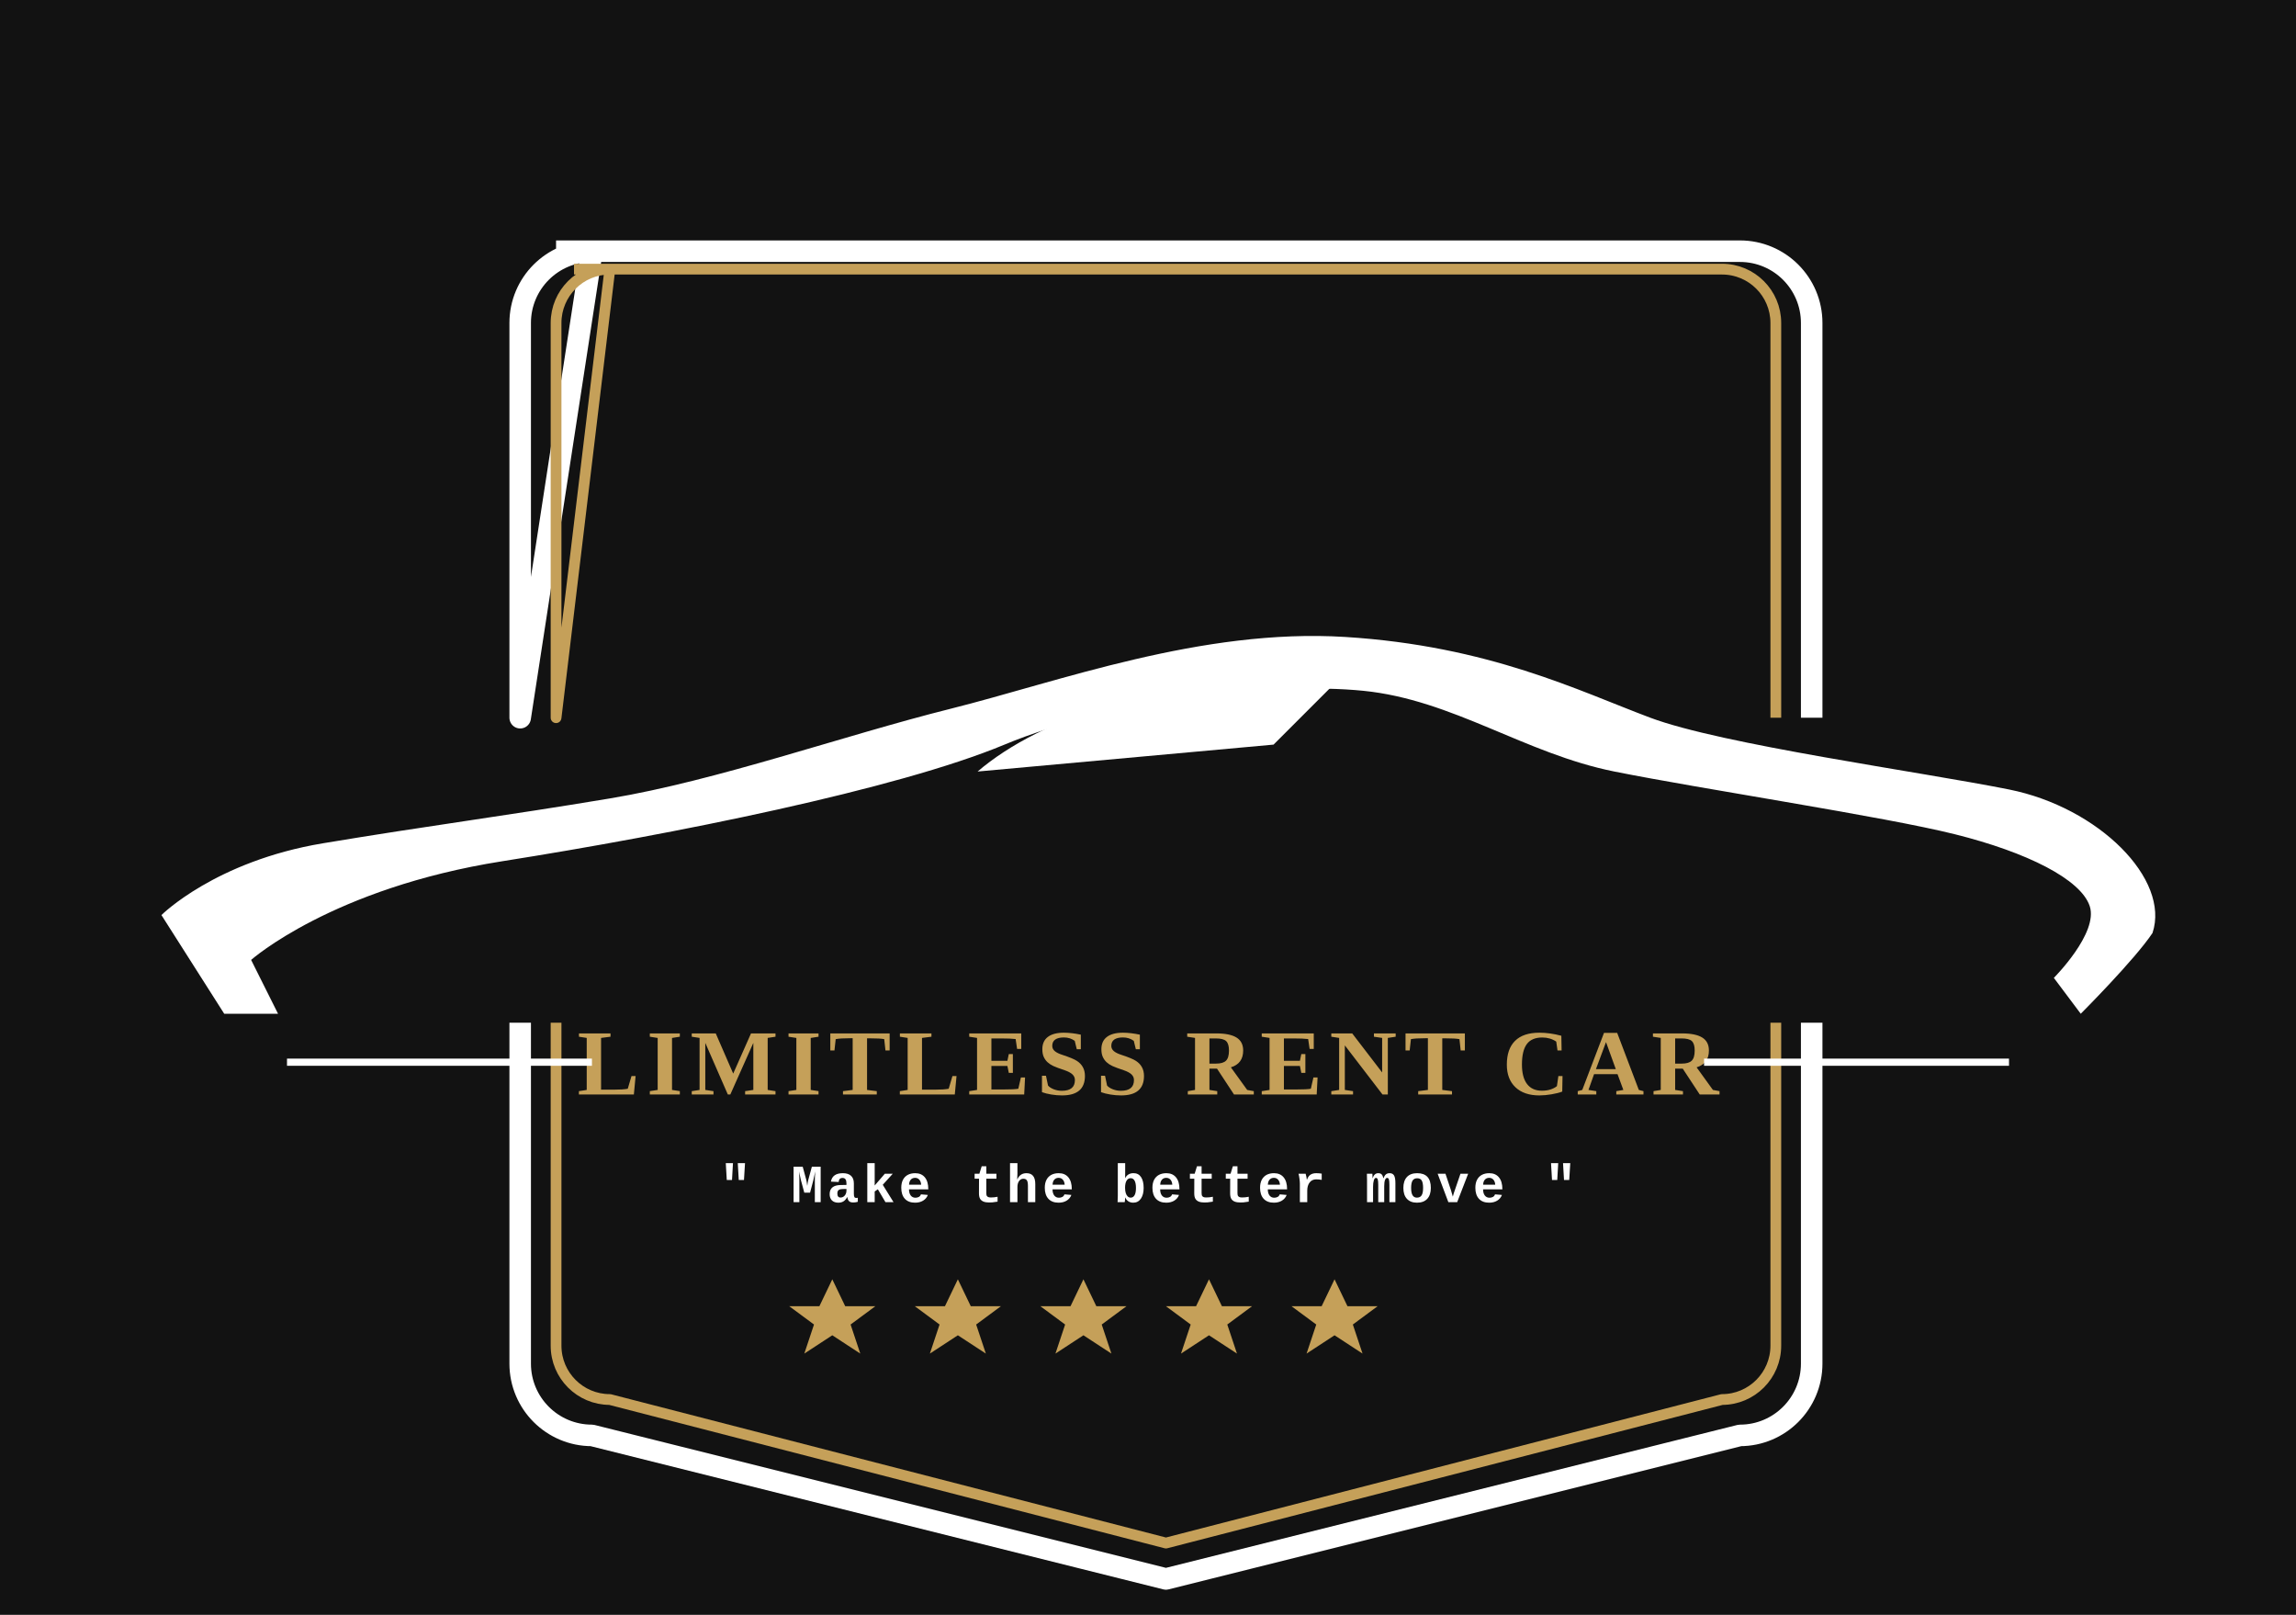
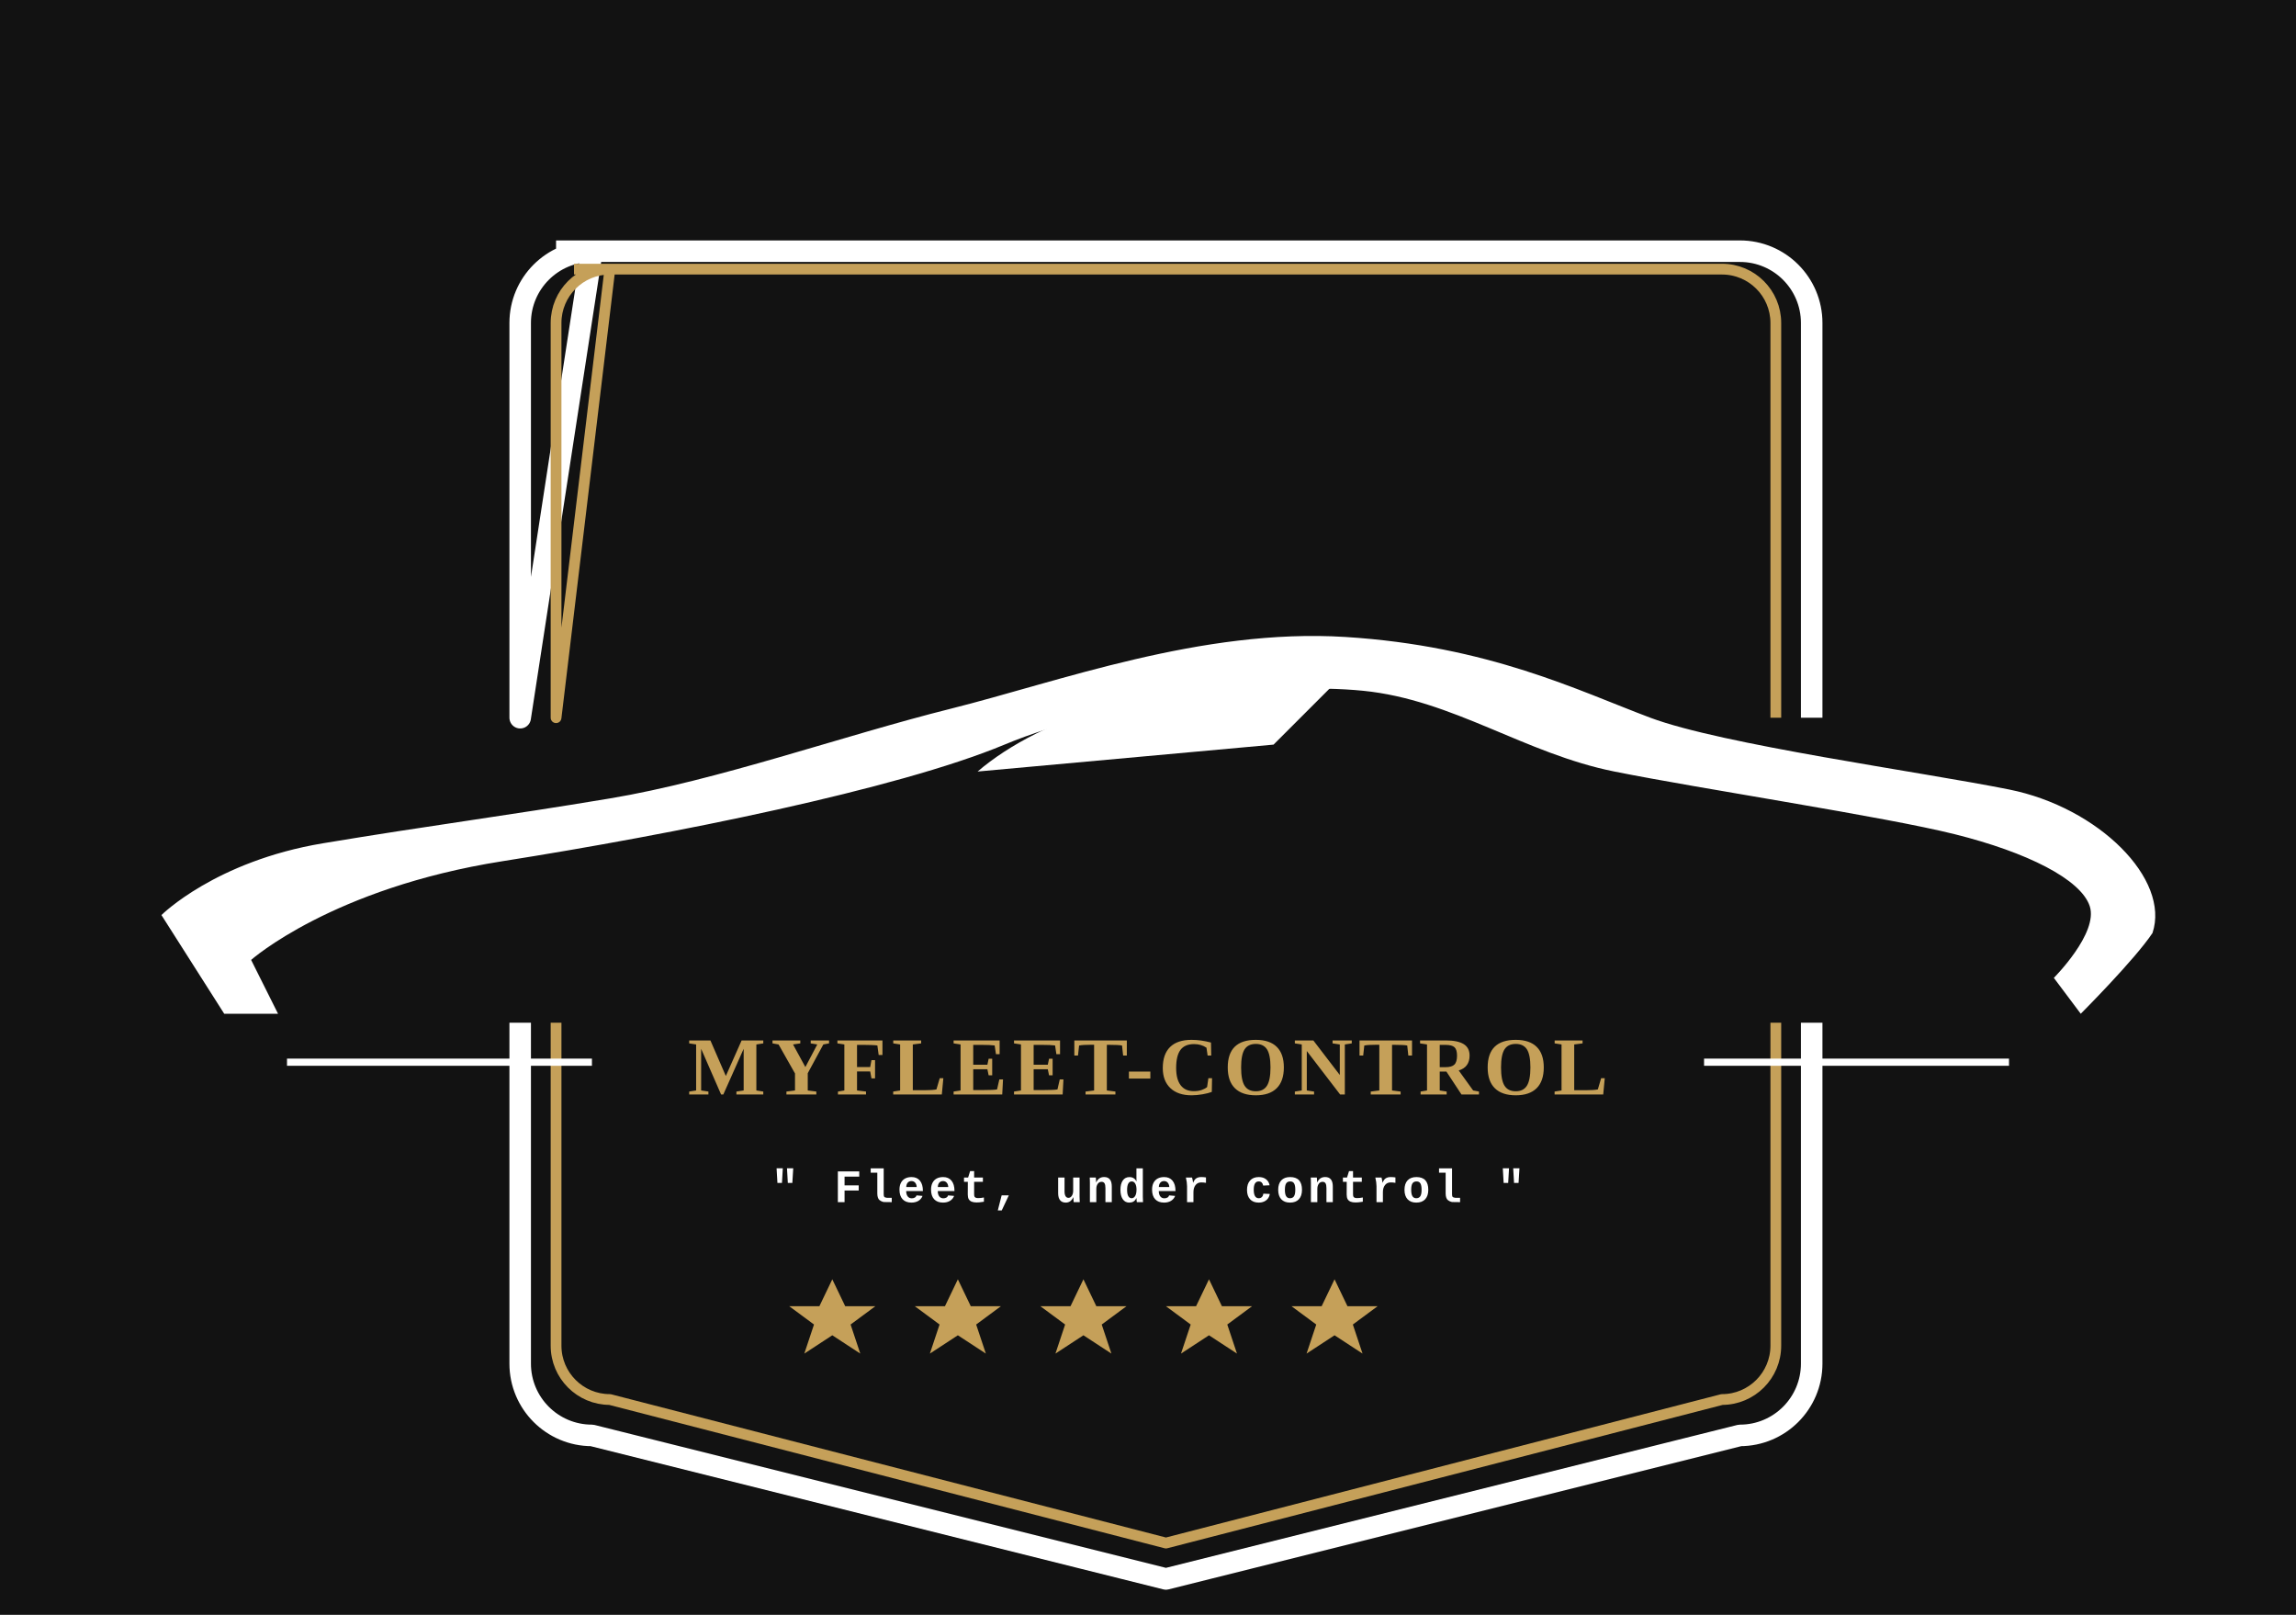
<svg xmlns="http://www.w3.org/2000/svg" viewBox="0 0 1280 900" width="100%" height="100%">
  <rect width="1280" height="900" fill="#121212" />
  <g transform="translate(0, 20)">
    <path d="M 310,120 L 970,120 A 40,40 0 0 1 1010,160 L 1010,380 M 1010,550 L 1010,740 A 40,40 0 0 1 970,780 L 650,860 L 330,780 A 40,40 0 0 1 290,740 L 290,550 M 290,380 L 290,160 A 40,40 0 0 1 330,120 Z" fill="none" stroke="#FFFFFF" stroke-width="12" stroke-linejoin="round" />
    <path d="M 320,130 L 960,130 A 30,30 0 0 1 990,160 L 990,380 M 990,550 L 990,730 A 30,30 0 0 1 960,760 L 650,840 L 340,760 A 30,30 0 0 1 310,730 L 310,550 M 310,380 L 310,160 A 30,30 0 0 1 340,130 Z" fill="none" stroke="#C5A059" stroke-width="6" stroke-linejoin="round" />
    <path d="M 90,490 C 90,490 120,460 180,450 C 240,440 280,435 340,425 C 400,415 470,390 530,375 C 590,360 670,330 750,335 C 830,340 880,365 920,380 C 960,395 1070,410 1120,420 C 1170,430 1210,470 1200,500 C 1190,515 1160,545 1160,545 L 1145,525 C 1145,525 1170,500 1165,485 C 1160,470 1130,455 1090,445 C 1050,435 950,420 900,410 C 850,400 810,370 760,365 C 710,360 620,370 560,395 C 500,420 375,445 280,460 C 185,475 140,515 140,515 L 155,545 L 125,545 Z" fill="#FFFFFF" />
    <path d="M 545,410 C 580,380 650,355 745,360 L 710,395 Z" fill="#FFFFFF" />
-     <text x="640" y="590" font-family="'Cinzel', 'Georgia', 'Times New Roman', serif" font-size="52" fill="#C5A059" font-weight="bold" text-anchor="middle" letter-spacing="4">LIMITLESS RENT CAR</text>
+     <text x="640" y="590" font-family="'Cinzel', 'Georgia', 'Times New Roman', serif" font-size="46" fill="#C5A059" font-weight="bold" text-anchor="middle" letter-spacing="3">MYFLEET-CONTROL</text>
    <line x1="160" y1="572" x2="330" y2="572" stroke="#FFFFFF" stroke-width="4" />
    <line x1="950" y1="572" x2="1120" y2="572" stroke="#FFFFFF" stroke-width="4" />
-     <text x="640" y="650" font-family="'Courier New', monospace" font-size="30" fill="#FFFFFF" font-weight="bold" text-anchor="middle" letter-spacing="2">" Make the better move "</text>
+     <text x="640" y="650" font-family="'Courier New', monospace" font-size="26" fill="#FFFFFF" font-weight="bold" text-anchor="middle" letter-spacing="2">" Fleet, under control "</text>
    <g fill="#C5A059" transform="translate(440, 690)">
      <polygon points="40,5 52,30 80,30 57,47 66,74 40,57 14,74 23,47 0,30 28,30" transform="translate(0,0) scale(0.6)" />
      <polygon points="40,5 52,30 80,30 57,47 66,74 40,57 14,74 23,47 0,30 28,30" transform="translate(70,0) scale(0.6)" />
      <polygon points="40,5 52,30 80,30 57,47 66,74 40,57 14,74 23,47 0,30 28,30" transform="translate(140,0) scale(0.6)" />
      <polygon points="40,5 52,30 80,30 57,47 66,74 40,57 14,74 23,47 0,30 28,30" transform="translate(210,0) scale(0.6)" />
      <polygon points="40,5 52,30 80,30 57,47 66,74 40,57 14,74 23,47 0,30 28,30" transform="translate(280,0) scale(0.6)" />
    </g>
  </g>
</svg>
